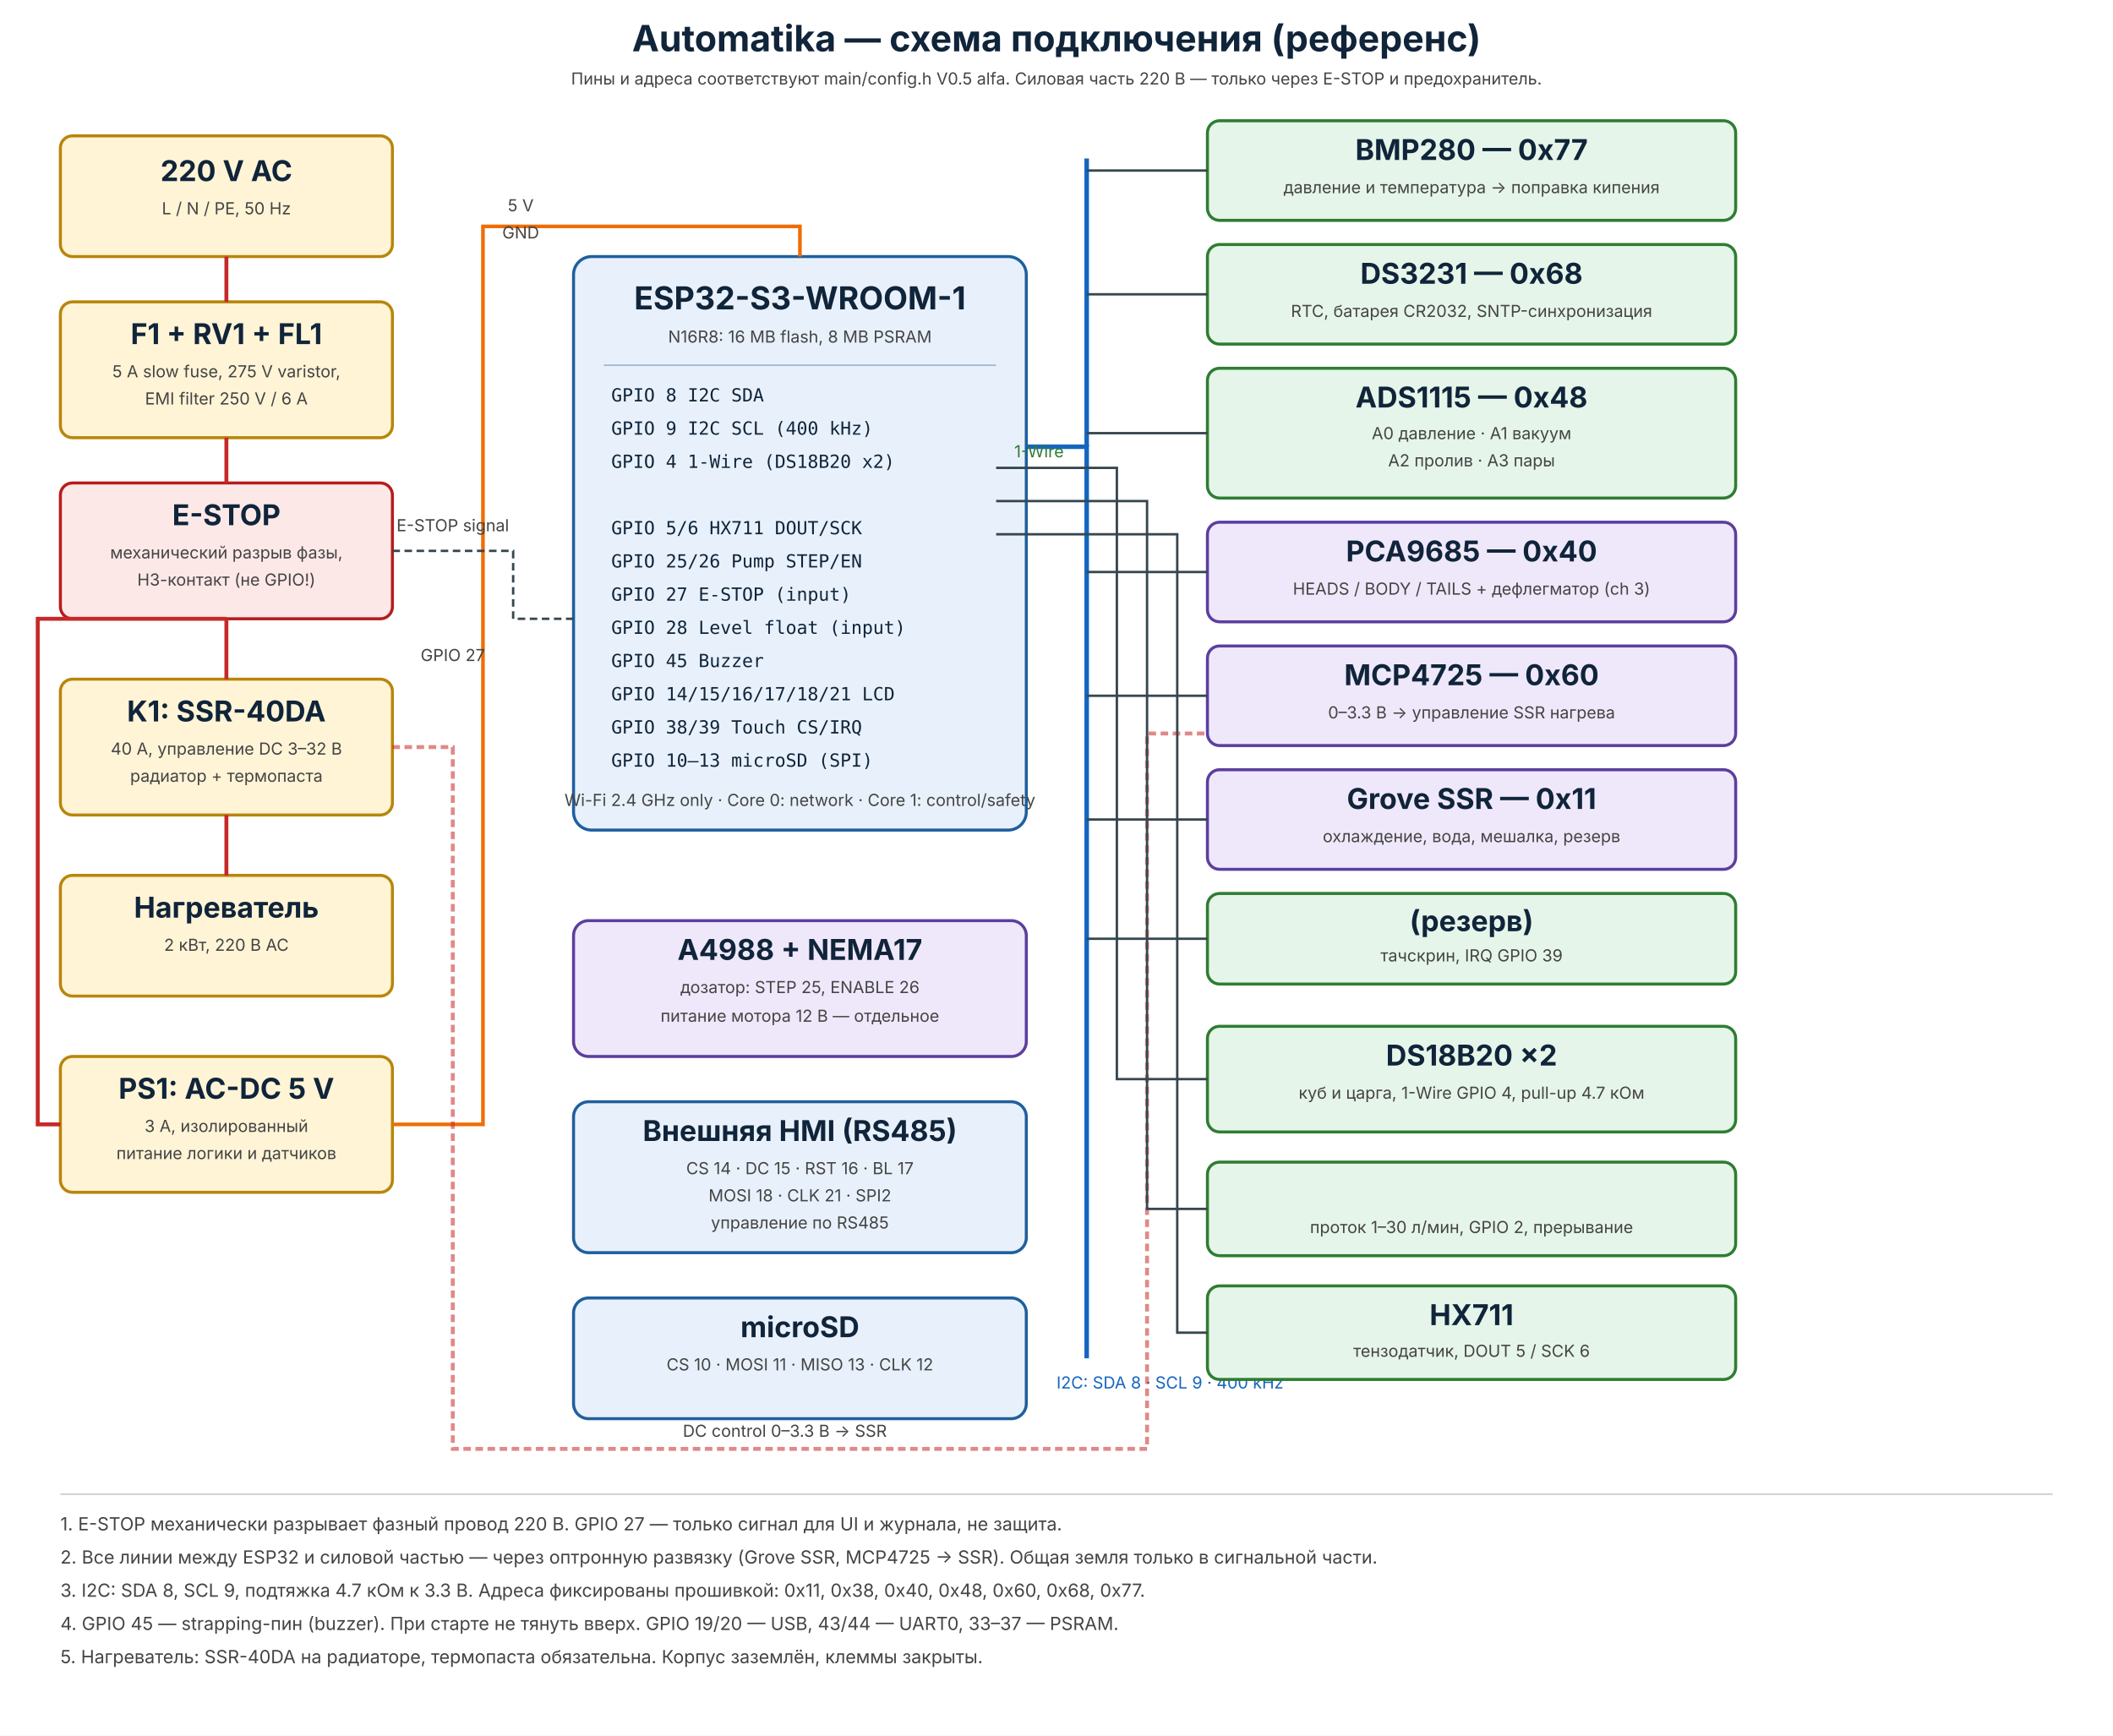
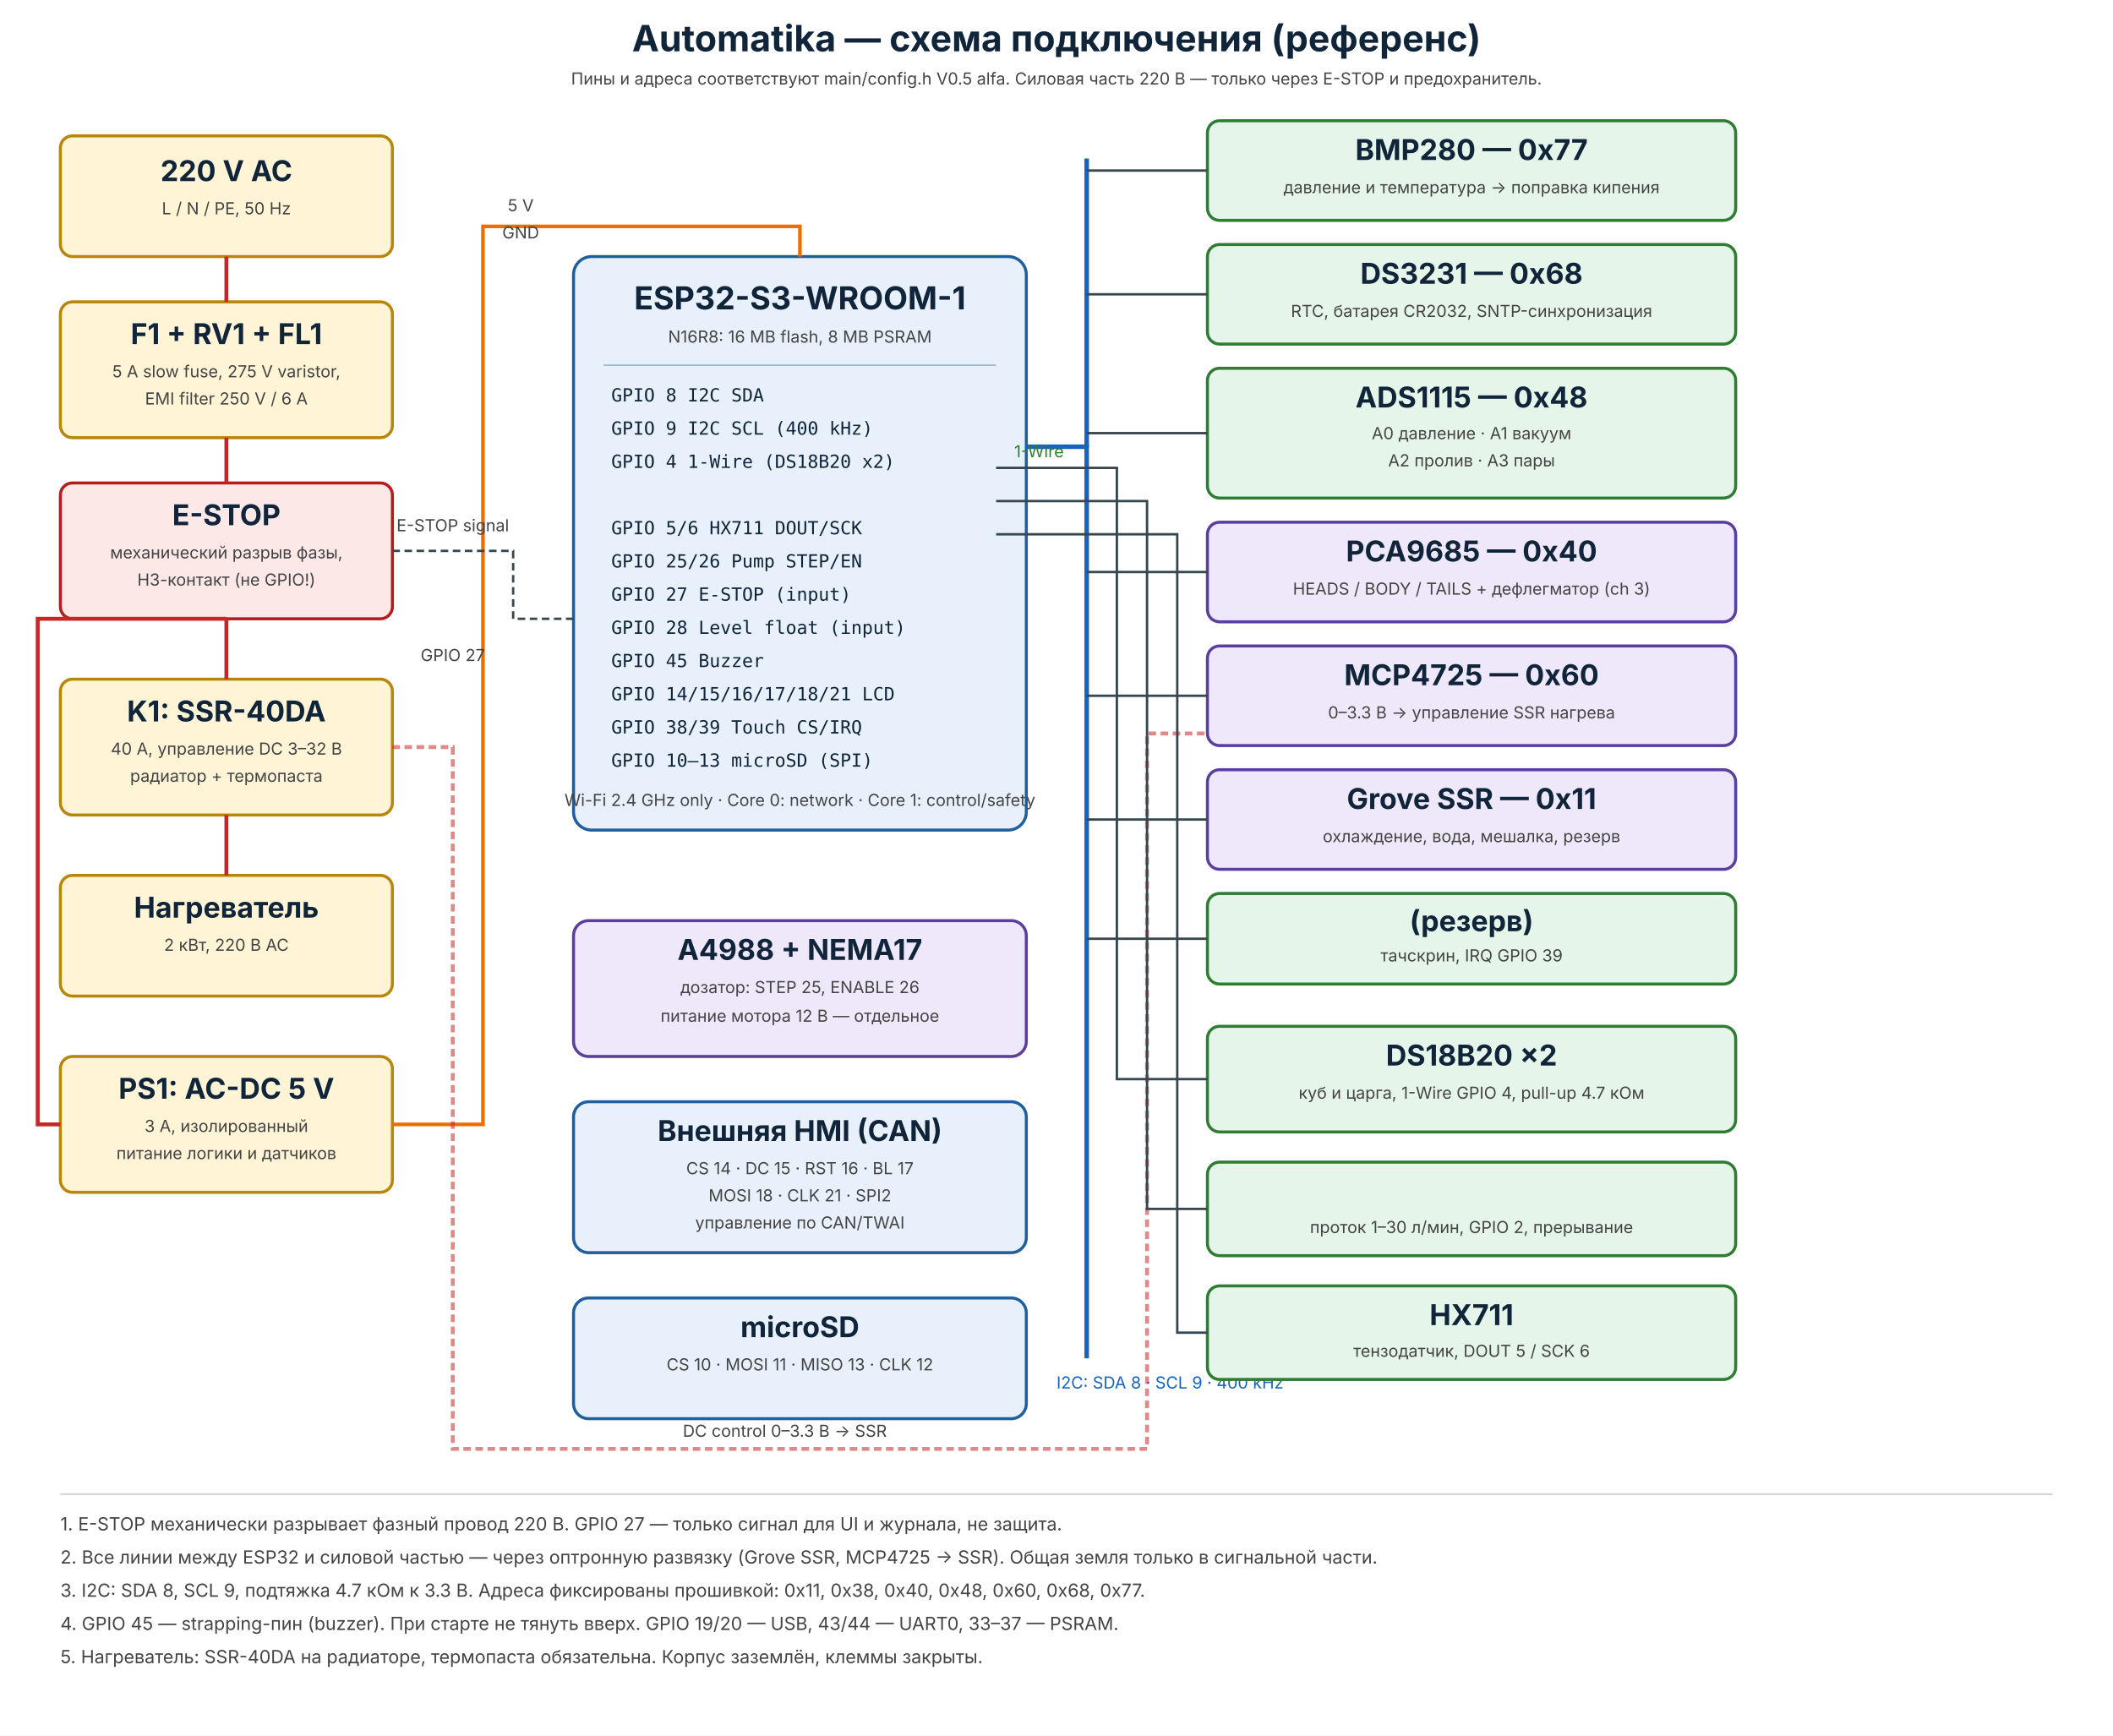
<svg xmlns="http://www.w3.org/2000/svg" width="1400" height="1150" viewBox="0 0 1400 1150">
  <style>
    .bg      { fill: #ffffff; }
    .block   { fill: #e8f1fb; stroke: #1f5f9e; stroke-width: 2; }
    .power   { fill: #fff4d6; stroke: #b8860b; stroke-width: 2; }
    .sensor  { fill: #e6f5e9; stroke: #2e7d32; stroke-width: 2; }
    .safety  { fill: #fde8e8; stroke: #b71c1c; stroke-width: 2; }
    .act     { fill: #efe8fb; stroke: #5b3f9e; stroke-width: 2; }
    .title   { font-family: "Inter", Arial, sans-serif; font-size: 19px; font-weight: 700; text-anchor: middle; fill: #10243a; }
    .label   { font-family: "Inter", Arial, sans-serif; font-size: 13px; text-anchor: middle; fill: #1a1a1a; }
    .small   { font-family: "Inter", Arial, sans-serif; font-size: 11px; text-anchor: middle; fill: #444444; }
    .pin     { font-family: Consolas, monospace; font-size: 12px; text-anchor: start; fill: #10243a; }
    .note    { font-family: "Inter", Arial, sans-serif; font-size: 12px; fill: #444444; }
    .wire    { stroke: #37474f; stroke-width: 1.6; fill: none; }
    .wire-i2c{ stroke: #1565c0; stroke-width: 3; fill: none; }
    .wire-pwr{ stroke: #c62828; stroke-width: 2.6; fill: none; }
    .wire-5v { stroke: #ef6c00; stroke-width: 2.4; fill: none; }
    .dash    { stroke-dasharray: 5,3; }
  </style>
  <rect class="bg" x="0" y="0" width="1400" height="1150" />
  <text x="700" y="34" style="font-family:'Inter',Arial,sans-serif;font-size:24px;font-weight:700;text-anchor:middle;fill:#10243a;">Automatika — схема подключения (референс)</text>
  <text x="700" y="56" class="small">Пины и адреса соответствуют main/config.h V0.5 alfa. Силовая часть 220 В — только через E-STOP и предохранитель.</text>
  <rect class="power" x="40" y="90" width="220" height="80" rx="8" />
  <text class="title" x="150" y="120">220 V AC</text>
  <text class="small" x="150" y="142">L / N / PE, 50 Hz</text>
  <rect class="power" x="40" y="200" width="220" height="90" rx="8" />
  <text class="title" x="150" y="228">F1 + RV1 + FL1</text>
  <text class="small" x="150" y="250">5 A slow fuse, 275 V varistor,</text>
  <text class="small" x="150" y="268">EMI filter 250 V / 6 A</text>
  <rect class="safety" x="40" y="320" width="220" height="90" rx="8" />
  <text class="title" x="150" y="348">E-STOP</text>
  <text class="small" x="150" y="370">механический разрыв фазы,</text>
  <text class="small" x="150" y="388">НЗ-контакт (не GPIO!)</text>
  <rect class="power" x="40" y="450" width="220" height="90" rx="8" />
  <text class="title" x="150" y="478">K1: SSR-40DA</text>
  <text class="small" x="150" y="500">40 A, управление DC 3–32 В</text>
  <text class="small" x="150" y="518">радиатор + термопаста</text>
  <rect class="power" x="40" y="580" width="220" height="80" rx="8" />
  <text class="title" x="150" y="608">Нагреватель</text>
  <text class="small" x="150" y="630">2 кВт, 220 В AC</text>
  <rect class="power" x="40" y="700" width="220" height="90" rx="8" />
  <text class="title" x="150" y="728">PS1: AC-DC 5 V</text>
  <text class="small" x="150" y="750">3 A, изолированный</text>
  <text class="small" x="150" y="768">питание логики и датчиков</text>
  <path class="wire-pwr" d="M 150 170 L 150 200" />
  <path class="wire-pwr" d="M 150 290 L 150 320" />
  <path class="wire-pwr" d="M 150 410 L 150 450" />
  <path class="wire-pwr" d="M 150 540 L 150 580" />
  <path class="wire-pwr" d="M 150 410 L 40 410 L 25 410 L 25 745 L 40 745" />
  <rect class="block" x="380" y="170" width="300" height="380" rx="12" />
  <text class="title" x="530" y="205" style="font-size:21px;">ESP32-S3-WROOM-1</text>
  <text class="small" x="530" y="227">N16R8: 16 MB flash, 8 MB PSRAM</text>
  <line x1="400" y1="242" x2="660" y2="242" stroke="#9fb6cc" stroke-width="1" />
  <text class="pin" x="405" y="266">GPIO 8   I2C SDA</text>
  <text class="pin" x="405" y="288">GPIO 9   I2C SCL (400 kHz)</text>
  <text class="pin" x="405" y="310">GPIO 4   1-Wire (DS18B20 x2)</text>
  <text class="pin" x="405" y="354">GPIO 5/6 HX711 DOUT/SCK</text>
  <text class="pin" x="405" y="376">GPIO 25/26 Pump STEP/EN</text>
  <text class="pin" x="405" y="398">GPIO 27  E-STOP (input)</text>
  <text class="pin" x="405" y="420">GPIO 28  Level float (input)</text>
  <text class="pin" x="405" y="442">GPIO 45  Buzzer</text>
  <text class="pin" x="405" y="464">GPIO 14/15/16/17/18/21 LCD</text>
  <text class="pin" x="405" y="486">GPIO 38/39 Touch CS/IRQ</text>
  <text class="pin" x="405" y="508">GPIO 10–13 microSD (SPI)</text>
  <text class="small" x="530" y="534">Wi-Fi 2.4 GHz only · Core 0: network · Core 1: control/safety</text>
  <path class="wire-5v" d="M 260 745 L 320 745 L 320 150 L 530 150 L 530 170" />
  <text class="small" x="345" y="140" fill="#a84b00">5 V</text>
  <text class="small" x="345" y="158" fill="#a84b00">GND</text>
  <path class="wire-i2c" d="M 680 296 L 720 296 L 720 900" />
  <path class="wire-i2c" d="M 720 105 L 720 296" />
  <text x="700" y="920" style="font-family:'Inter',Arial,sans-serif;font-size:11px;fill:#1565c0;">I2C: SDA 8 · SCL 9 · 400 kHz</text>
  <rect class="sensor" x="800" y="80" width="350" height="66" rx="8" />
  <text class="title" x="975" y="106">BMP280 — 0x77</text>
  <text class="small" x="975" y="128">давление и температура → поправка кипения</text>
  <path class="wire" d="M 720 113 L 800 113" />
  <rect class="sensor" x="800" y="162" width="350" height="66" rx="8" />
  <text class="title" x="975" y="188">DS3231 — 0x68</text>
  <text class="small" x="975" y="210">RTC, батарея CR2032, SNTP-синхронизация</text>
  <path class="wire" d="M 720 195 L 800 195" />
  <rect class="sensor" x="800" y="244" width="350" height="86" rx="8" />
  <text class="title" x="975" y="270">ADS1115 — 0x48</text>
  <text class="small" x="975" y="291">A0 давление · A1 вакуум</text>
  <text class="small" x="975" y="309">A2 пролив · A3 пары</text>
  <path class="wire" d="M 720 287 L 800 287" />
  <rect class="act" x="800" y="346" width="350" height="66" rx="8" />
  <text class="title" x="975" y="372">PCA9685 — 0x40</text>
  <text class="small" x="975" y="394">HEADS / BODY / TAILS + дефлегматор (ch 3)</text>
  <path class="wire" d="M 720 379 L 800 379" />
  <rect class="act" x="800" y="428" width="350" height="66" rx="8" />
  <text class="title" x="975" y="454">MCP4725 — 0x60</text>
  <text class="small" x="975" y="476">0–3.3 В → управление SSR нагрева</text>
  <path class="wire" d="M 720 461 L 800 461" />
  <path class="wire-pwr dash" d="M 260 495 L 300 495 L 300 960 L 760 960 L 760 486 L 800 486" opacity="0.55" />
  <text class="small" x="520" y="952" fill="#8e2020">DC control 0–3.3 В → SSR</text>
  <rect class="act" x="800" y="510" width="350" height="66" rx="8" />
  <text class="title" x="975" y="536">Grove SSR — 0x11</text>
  <text class="small" x="975" y="558">охлаждение, вода, мешалка, резерв</text>
  <path class="wire" d="M 720 543 L 800 543" />
  <rect class="sensor" x="800" y="592" width="350" height="60" rx="8" />
  <text class="title" x="975" y="617">(резерв)</text>
  <text class="small" x="975" y="637">тачскрин, IRQ GPIO 39</text>
  <path class="wire" d="M 720 622 L 800 622" />
  <rect class="sensor" x="800" y="680" width="350" height="70" rx="8" />
  <text class="title" x="975" y="706">DS18B20 ×2</text>
  <text class="small" x="975" y="728">куб и царга, 1-Wire GPIO 4, pull-up 4.7 кОм</text>
  <path class="wire" d="M 660 310 L 740 310 L 740 715 L 800 715" />
  <text x="672" y="303" style="font-family:'Inter',Arial,sans-serif;font-size:11px;fill:#2e7d32;">1-Wire</text>
  <rect class="sensor" x="800" y="770" width="350" height="62" rx="8" />
  <text class="small" x="975" y="817">проток 1–30 л/мин, GPIO 2, прерывание</text>
  <path class="wire" d="M 660 332 L 760 332 L 760 801 L 800 801" />
  <rect class="sensor" x="800" y="852" width="350" height="62" rx="8" />
  <text class="title" x="975" y="878">HX711</text>
  <text class="small" x="975" y="899">тензодатчик, DOUT 5 / SCK 6</text>
  <path class="wire" d="M 660 354 L 780 354 L 780 883 L 800 883" />
  <rect class="act" x="380" y="610" width="300" height="90" rx="10" />
  <text class="title" x="530" y="636">A4988 + NEMA17</text>
  <text class="small" x="530" y="658">дозатор: STEP 25, ENABLE 26</text>
  <text class="small" x="530" y="677">питание мотора 12 В — отдельное</text>
  <rect class="block" x="380" y="730" width="300" height="100" rx="10" />
-   <text class="title" x="530" y="756">Внешняя HMI (RS485)</text>
+   <text class="title" x="530" y="756">Внешняя HMI (CAN)</text>
  <text class="small" x="530" y="778">CS 14 · DC 15 · RST 16 · BL 17</text>
  <text class="small" x="530" y="796">MOSI 18 · CLK 21 · SPI2</text>
-   <text class="small" x="530" y="814">управление по RS485</text>
+   <text class="small" x="530" y="814">управление по CAN/TWAI</text>
  <rect class="block" x="380" y="860" width="300" height="80" rx="10" />
  <text class="title" x="530" y="886">microSD</text>
  <text class="small" x="530" y="908">CS 10 · MOSI 11 · MISO 13 · CLK 12</text>
  <path class="wire dash" d="M 260 365 L 340 365 L 340 410 L 380 410" />
  <text class="small" x="300" y="352" fill="#b71c1c">E-STOP signal</text>
  <text class="small" x="300" y="438" fill="#b71c1c">GPIO 27</text>
  <line x1="40" y1="990" x2="1360" y2="990" stroke="#cccccc" stroke-width="1" />
  <text class="note" x="40" y="1014">1. E-STOP механически разрывает фазный провод 220 В. GPIO 27 — только сигнал для UI и журнала, не защита.</text>
  <text class="note" x="40" y="1036">2. Все линии между ESP32 и силовой частью — через оптронную развязку (Grove SSR, MCP4725 → SSR). Общая земля только в сигнальной части.</text>
  <text class="note" x="40" y="1058">3. I2C: SDA 8, SCL 9, подтяжка 4.7 кОм к 3.3 В. Адреса фиксированы прошивкой: 0x11, 0x38, 0x40, 0x48, 0x60, 0x68, 0x77.</text>
  <text class="note" x="40" y="1080">4. GPIO 45 — strapping-пин (buzzer). При старте не тянуть вверх. GPIO 19/20 — USB, 43/44 — UART0, 33–37 — PSRAM.</text>
  <text class="note" x="40" y="1102">5. Нагреватель: SSR-40DA на радиаторе, термопаста обязательна. Корпус заземлён, клеммы закрыты.</text>
</svg>
